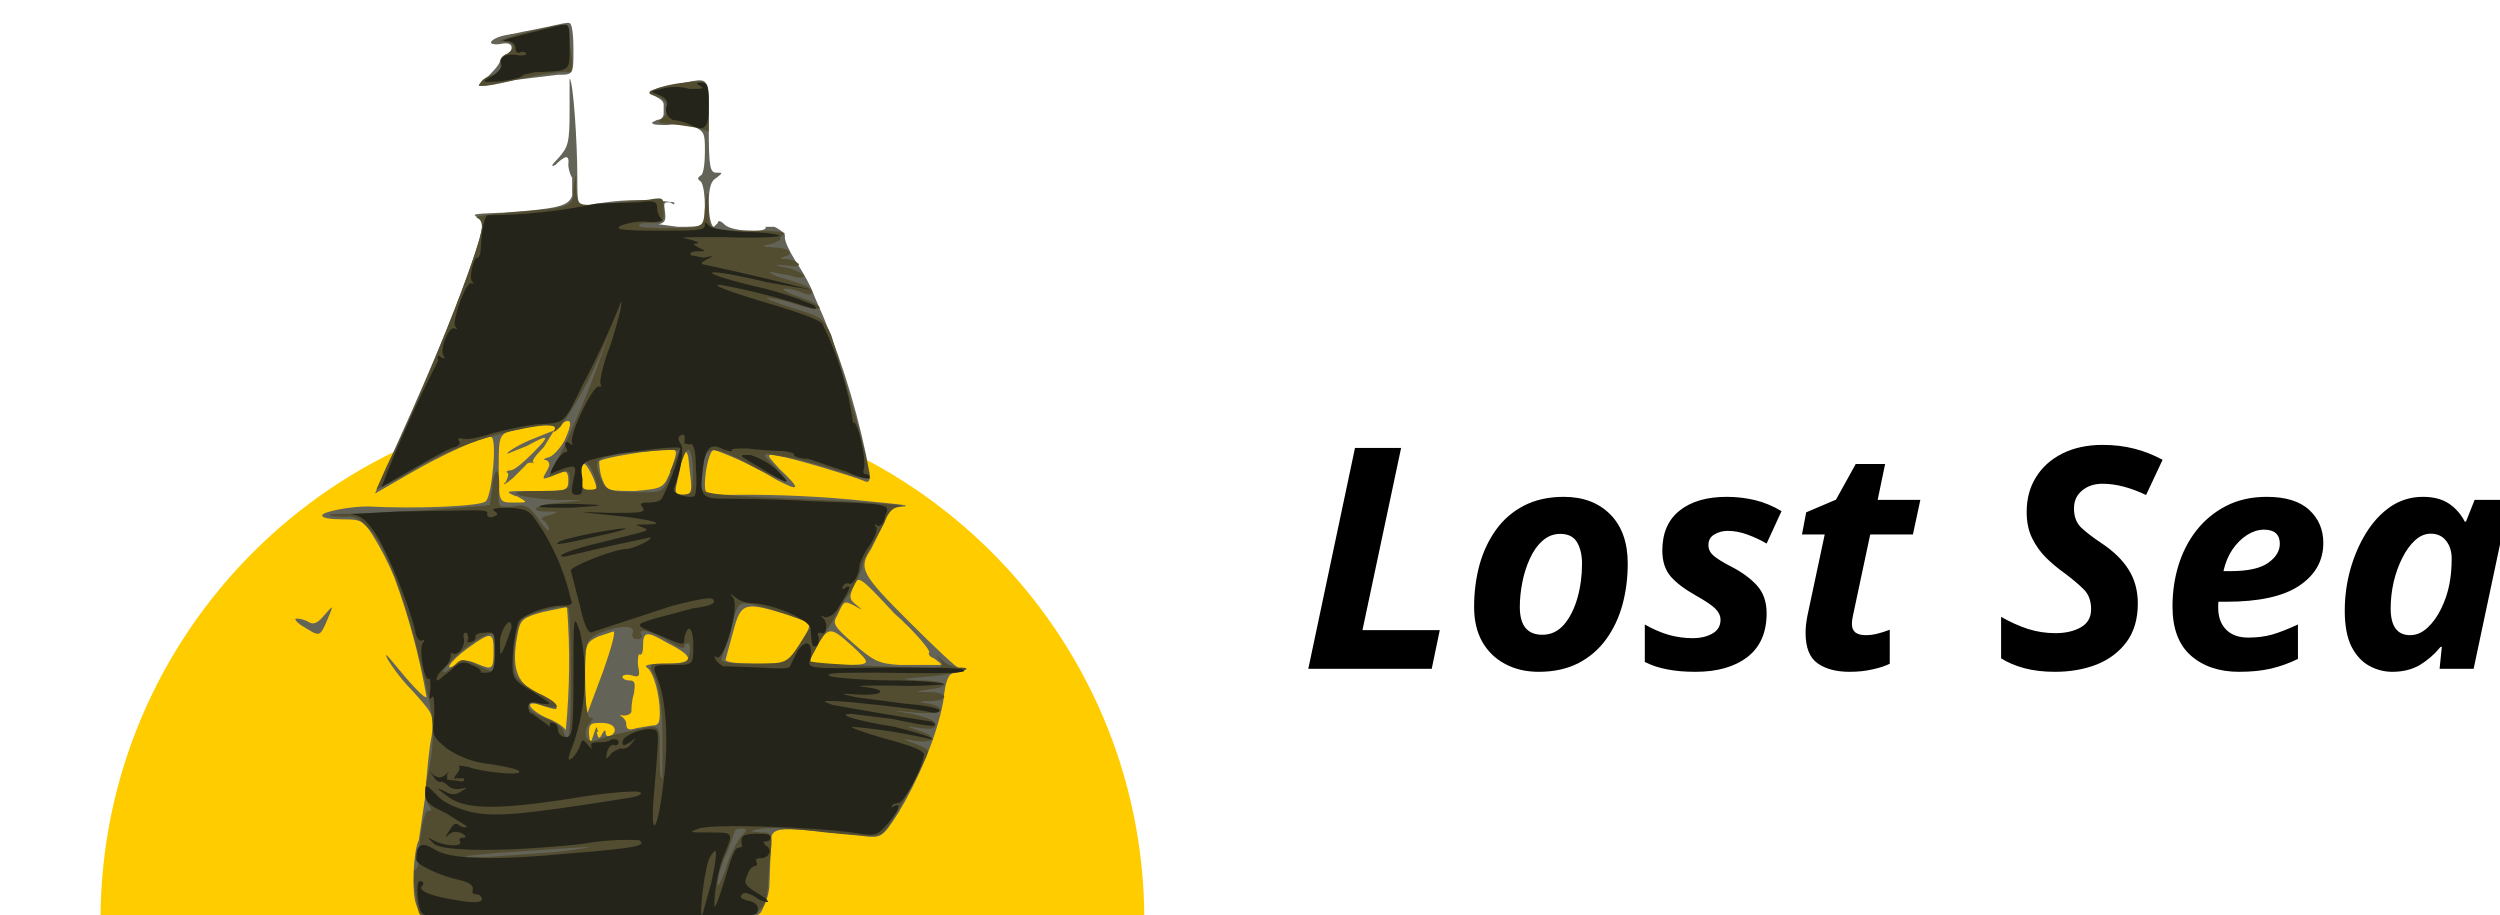
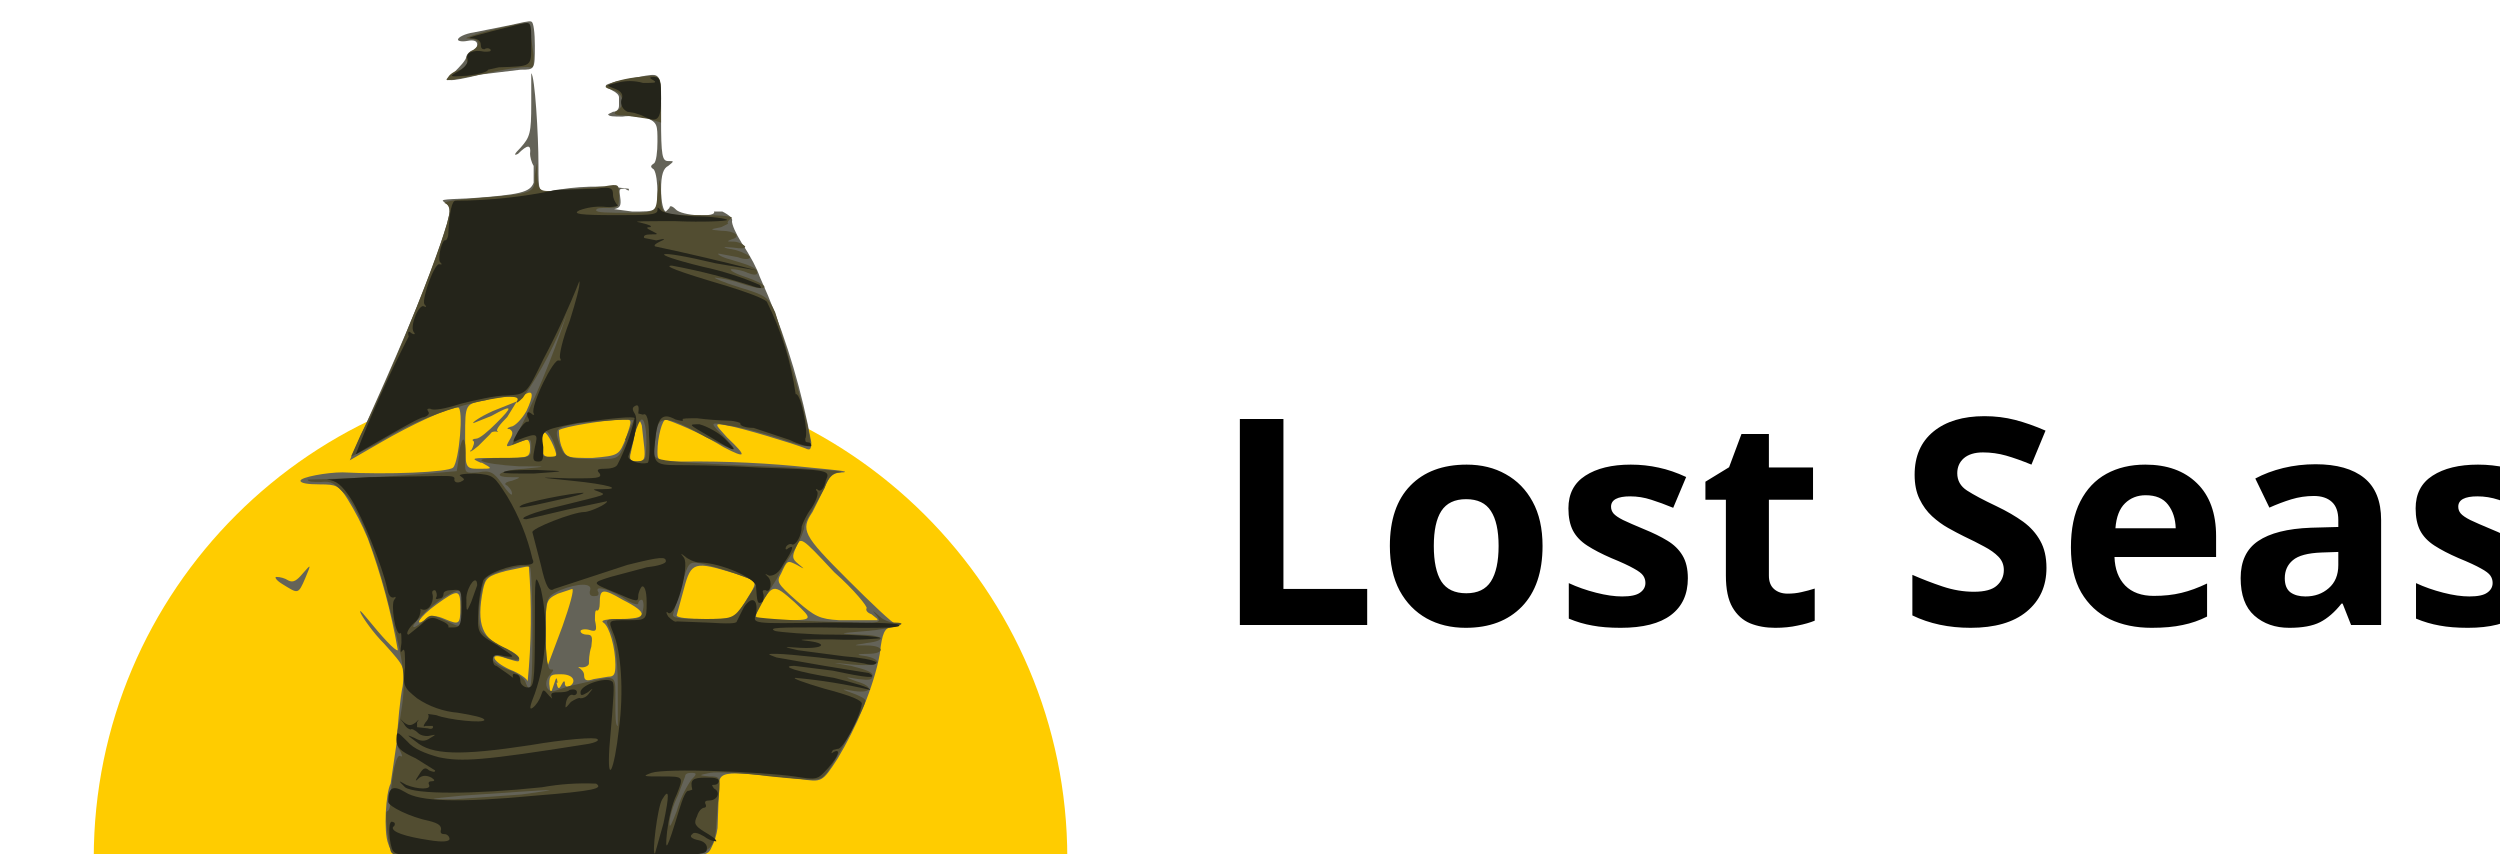
- <svg xmlns="http://www.w3.org/2000/svg" viewBox="0 0 194 71">
-   <defs />
-   <defs>
-     <path id="a" d="M101 14h136.5v41.4H101z" />
-   </defs>
+ <svg xmlns="http://www.w3.org/2000/svg" viewBox="0 0 208 71" class="header-panel__logotype" alt="Lost Seas">
  <ellipse cx="48.3" cy="71.4" fill="#fc0" rx="40.5" ry="40.4" />
  <path fill="#646358" d="M32.3 70.2c-.4-1-.2-4.3.2-5l.5-3.4c.1-1.7.3-3.8.5-4.7.2-1.6.2-1.6-1.5-3.5-1-1-1.8-2.2-2-2.6-.1-.3 0-.2.5.4 1.3 1.6 2.4 2.8 2.6 2.7a53 53 0 00-2.5-9.3 23 23 0 00-1.7-3.3c-.7-1.1-.9-1.2-2.3-1.2-1 0-1.6-.1-1.6-.3 0-.3 2.2-.7 3.5-.7 3.7.2 8.8 0 9.2-.4.5-.5.9-5 .4-5-.8 0-4 1.5-6.4 2.9l-2.6 1.5 2.9-6.5c2.7-6.1 4.3-10.2 5.2-13.2.3-1.2.3-1.4-.1-1.7-.5-.3-.5-.3 2-.4 4.2-.3 5-.5 5.3-1.3v-1.4c-.2-.3-.3-.8-.3-1 .1-.8-.2-.8-1 0-.4.2-.3 0 .2-.5.8-.9.9-1.2.9-3.7V6.1c.3.2.6 5.1.6 7.6 0 2.3 0 2.3 1 2.2a20 20 0 016.5-.2c.1.2 0 .2-.3 0-.5 0-.5 0-.4.7.1.7 0 .9-.5 1l1.5.2c2.1 0 2.1 0 2.1-1.5 0-.9-.1-1.7-.3-2-.3-.2-.3-.3 0-.5.2-.1.3-1 .3-1.8 0-1.4 0-1.6-.9-2-.4-.1-1.4-.2-2-.1-.7 0-1.2 0-1.2-.2l.4-.2c.3 0 .5-.2.5-.5v-.7c0-.2-.2-.4-.6-.6-.7-.4-.7-.4.3-.7l2.5-.5C55 6.1 55 6.1 55 9.8c0 3.2.1 3.6.6 3.6s.5 0 0 .4c-.4.2-.6.7-.6 2 0 1 .2 1.8.4 1.8l.3-.3c0-.2.2-.2.5.1.5.6 3.5.7 3.2.2h.7c.6.3.9.6.8.8 0 .3.3 1 .8 1.8.8 1.2 1.3 2.2 1.5 2.8l.7 1.6a60.9 60.9 0 013.6 12.2c0 .6-.1.7-.5.5-1-.4-5.3-1.7-6.5-1.9-1.1-.2-1.1-.2 0 1 1.7 1.6 1.6 1.8-.3.8a26 26 0 00-4.8-2.3c-.3 0-.7 1.5-.7 2.7 0 .8.1.8 2.2.8a89.3 89.3 0 0110.5.5c2 .2 3.3.3 2.8.4-.9 0-1.2.3-1.6 1.3l-1 2c-1 1.5-.8 1.9 2.9 5.6 2 2 3.8 3.7 4 3.7.3 0 .2.1-.3.2-.6.2-.8.5-1 2.3-.5 2.8-2 6.2-3.5 8.7-1.3 2-1.3 2-3.2 1.7-7-.7-6.7-.8-6.7 1.3l-.1 2.8a5 5 0 01-.5 1.6c-.4.9-.4.9-13.5.9-13 0-13 0-13.4-1.2zm14-13.4c.1.5.2.6.4.2.2-.4.3-.4.3-.1 0 .2.2.3.4.2.6-.4.3-1-.7-1-.8 0-1 0-1 .8.1.9.1.9.4 0 .2-.6.2-.6.3-.1zM44 47.1l-1.9.4c-1.5.4-1.7.6-1.9 1.5-.6 3-.1 4.2 2 5 .6.3 1 .6 1 .8 0 .3 0 .3-1 0-1.6-.6-1.3.2.2.9.8.3 1.5.8 1.5 1a54.6 54.6 0 00.1-9.6zm6.6 9.2c.5 0 .6-.2.6-1 0-1.4-.5-3.2-1-3.5-.3-.2.3-.3 1.4-.3 2.3 0 2.4-.5.2-1.6-1.7-1-1.9-.9-1.9.3 0 .4-.1.6-.2.6-.2-.1-.2.2-.2.8.2.9.1 1-.5.8-.4-.1-.7 0-.7.1 0 .2.3.3.5.3.5 0 .5.2.4 1-.2.6-.2 1.2-.2 1.4 0 .2-.4.4-.8.3h-.1c.3.2.5.4.5.7 0 .4.2.5.8.3zm-3.8-4.2c.6-1.7 1-3.1.8-3.1l-1.2.4c-1 .5-1 .6-1 3.3 0 1.5.1 2.7.2 2.6zm-9.8-.6c1.2.5 1.3.5 1.3-1s-.2-1.5-2-.2c-1.4 1-2 2-.8 1.2.5-.3.8-.3 1.5 0zm36 0l-.5-.4c-.3-.1-.5-.3-.4-.5.1-.1-1-1.5-2.7-3-2.8-3-2.8-3-3.2-2-.3.7-.3.9.2 1.3.6.5.6.5-.1.1-.8-.4-.8-.4-1.3.7-.4.7-.4.8 1.3 2.3 1.5 1.3 1.9 1.5 3.5 1.6a1455.7 1455.7 0 013.2 0zm-11.4-.8c1.6-2.6 1.7-2.2-.5-3-3.3-1-3.6-1-4.2 1.3l-.6 2.2c0 .2 1 .3 2.4.3 2.2 0 2.4 0 2.9-.8zm4.5-.6c-1.8-1.6-1.8-1.5-3 .5-.4 1-.4 1 2 1 2.6 0 2.6 0 1-1.5zM40 38.5c-.9-.4-.8-.4 1.6-.4 2.4 0 2.5 0 2.5-.9 0-.5-.2-.7-.4-.6-1.7.7-1.7.7-1.3 0 .3-.5.3-.7 0-.9-.3 0-.2-.1.1-.2.3 0 .9-.6 1.3-1.3.6-1.3.6-1.8-.1-1.4-.3.2-.7.3-1 .2-.3 0-1.4 0-2.3.3-1.7.3-1.7.3-1.7 3s0 2.7 1.2 2.7c1.1 0 1.1 0 .2-.5zm-.8-1c.2-.4.3-.7.2-.8-.2-.1 0-.2.2-.2.3 0 1-.6 1.7-1.3 1.4-1.4 1.4-1.6-.4-.6l-1.5.6c-.2 0 .5-.5 1.6-1l2-.8-.8 1.3c-.6.6-1 1.1-.8 1.2.1 0 0 .1-.1 0-.2 0-.4 0-.5.2l-1 1c-.6.5-.8.6-.6.3zm14.4-.3l-.2-1.8c-.2-.6-.3-.5-.5.3a47 47 0 01-.4 1.9c-.2.7 0 .8.5.8.6 0 .7-.2.6-1.2zm-7.3.8c0-.6-.8-2.1-1-2-.3.2-.4 1.6 0 1.9.2.2 1 .3 1 0zm5.8-1.6c.5-1.5.5-1.5-.2-1.5-1.3 0-5.1.6-5.4.9 0 .1 0 .7.2 1.3.4 1 .4 1 2.6 1 2.2-.2 2.2-.2 2.8-1.7zM23.5 48.6c-.5-.3-.7-.6-.5-.6.3 0 .7.1 1 .3.4.2.7 0 1.2-.6.7-.8.7-.8.2.4-.6 1.4-.6 1.3-1.9.5zM37.8 6c.4-.4 1-1 1-1.3.1-.3.4-.5.5-.5.2 0 .4-.2.4-.5s-.3-.4-.8-.3c-.5.1-.8 0-.8-.1 0-.2.6-.5 1.3-.6l3-.6c.9-.2 1.7-.4 1.8-.3.2 0 .3 1 .3 2 0 2 0 2-1.2 2l-3.3.4c-2.9.7-3.2.6-2.2-.2z" />
  <path fill="#524d31" d="M32.5 70.8c-.3-1.2-.5-3.3-.3-3.3s.3-.5.3-1.2c.1-2 .5-3.6.8-3.4.2.1.2 0 0-.4-.4-.6-.4-1.1 0-2.8.5-3 .4-4-.7-8.4-1.2-5-2.6-8.6-3.8-10.1-1-1-1.2-1.2-2.1-1.1-.6 0-1.1 0-1.1-.2a182.6 182.6 0 0012.4-.7l.2-1.3c0-.6.2-1.2.3-1.3.2-.2.3.7.2 2 0 .7 0 .8 1.1.7 1-.2 1.3 0 2 1 .4.6.8 1 .8.8 0-.3-.2-.5-.4-.7-.3-.1-.2-.3.4-.4.8-.3.8-.3-.1-.3-1.7 0-.9-.6 1.1-.7 2-.2 2-.2-.4-.2-3.3-.2-4.4-.7-1.4-.7 2.3 0 2.4 0 2.4-.9 0-.8 0-.8-1.6-.2a74.3 74.3 0 004.6-11 31 31 0 01-3.7 7.1c-.4.4-.6.5-.5.3.2-.3 0-.4-.8-.4a27 27 0 00-11 4l-2 1 .8-1.8c2.7-5.3 7.4-17.2 7.4-18.6 0-.3-.1-.6-.4-.7-.2-.1 1-.3 2.5-.4 5-.4 5-.4 5-1.9.2-1.3.2-1.3.2 0 .1 1.4.1 1.4 2.3 1.2l3.3-.3c1.2-.2 1.2-.2 1.2.8 0 .9 0 1-1 1-.5 0-.9 0-.9.2s1.1.2 2.5.2c2.5 0 2.5 0 2.6-1.6.2-1.5.2-1.5.3.1 0 1.7 0 1.7 3.2 1.7 2 0 3 .1 2.6.3-.3.2-.3.4-.2.4l-.6.3c-1 .2-1 .2 0 .3 1.2 0 1.7.5.9.7-.5.2-.4.2.1.2.4 0 .8.2 1 .4 0 .2-.3.2-1 .1-1-.1-1 0 .2.2.7.2 1.2.5 1.2.6 0 .2-.5.2-1 0l-1.6-.3c-.2 0 .2.3 1 .5 1.7.5 2.2.7 2.2 1.1 0 .2-.3.2-.8 0-.4-.2-1-.3-1.3-.3-.3 0 .1.3 1 .6 2.4.8 2.2 1.4-.2.6a9.7 9.7 0 00-2.2-.5c-.2 0 .7.4 2 .8 2.3.7 2.4.8 3 2.1.7 2.2 2.6 8.6 2.8 10 .3 1.4.3 1.4-2.4.5-1.5-.5-3.4-1-4.3-1.1-1.6-.3-1.6-.3-.3 1 1.2 1.3 1.2 1.3-1.5 0-3.2-1.8-4-1.9-4.2-.5l-.2 1.7c0 .8 0 .8 11.5 1.3 2.7.2 4.6.3 4 .4-.6 0-1 .4-1.3 1.3l-1.1 2c-.3.5-.6 1-.6 1.4a8 8 0 01-1.1 2.2 16 16 0 00-1.2 2l-1 1.6-.8 1.5c0 .1 2.5.3 5.4.4 5 .2 5.2.2 4.8-.4-.5-.6-.5-.6.2 0 .3.3.9.5 1.2.5 1.5 0 0 .5-2.3.7-2.4.2-2.4.2-.7.3 2.1 0 2.5.5.7.7-1.2.2-1.2.2 0 .2 1.5 0 1.6.7.1.7-1 0-1 .1-.1.2.5.1.9.3.9.5s-.8.3-2 .2c-2-.2-2-.2-.2.1 1.2.3 1.8.5 1.8.8 0 .4-.3.4-1.2.3-1.2-.2-1.2-.2-.1.2 1.4.4 1.3 1-.2.8-1.2-.2-1.2-.2-.1.2.5.2 1 .4 1 .6 0 .5-2.5 5.1-3.2 6-.6.7-.6.7-4.7.3-2.3-.3-4.5-.4-5-.3-1 .2-1 .2-.1.3 1 0 1 0 .7 2.5-.4 4.7 1 4.3-14 4.3-12.1 0-13 0-13.2-.6zm25-5.9c.5-.5.5-.6 0-.6-.3 0-.5.1-.5.3l-.6 1.6c-.4.8-.7 1.8-.7 2.3 0 .5.2 0 .6-1a9 9 0 011.2-2.6zm-14.1 1.2c3.5-.5 3.9-.5-5 .1-3 .3-3 .3-.6.3zm8-9.1c0-2.2-.3-3.9-.6-4.5-.5-1-.5-1 1-1 1.4 0 1.6 0 1.7-.8.1-.4 0-.8-.1-.8-.2 0-.3.2-.3.3 0 .2-.6 0-1.3-.5-1.4-.8-2.4-1-2-.4 0 .2 0 .3-.4.3-.3 0-.4-.2-.3-.5.2-.6-1-.6-2.5 0-1.2.6-1.2.6-1.2 3.6 0 2.1.2 3 .4 3 .3 0 .3 0 0 .4-.6.6-.4 1.5.3 1.4l.6-.2.6-.2 1.3-.3c2.8-.6 2.6-.8 2.6 1.6 0 1.1 0 2 .2 2zm-7.1-4.7c0-2.7-.1-5-.2-5.1-.4-.4-3.5.5-3.7 1-.5 1-.7 3.4-.4 4.2.2.4 1 1 1.8 1.4 2 1 1.8 1.5-.4.7-.3-.1-.4 0-.4.3s.5.6 1.2.9c.7.2 1.4.7 1.5 1 .5 1.4.6.2.6-4.4zm-9-.7c.5-.5.6-.5 1.7 0 1.5.7 1.4.8 1.4-1 0-1.7 0-1.7-1.3-1a11 11 0 00-2.1 1.7c-1 1-.7 1.2.3.3zM62 50.1l1-1.6c0-.2-3.2-1.3-4.6-1.6-1.1-.2-1.1-.2-1.7 1.8l-.7 2.4c-.1.3.4.4 2.4.4 2.6 0 2.6 0 3.6-1.4zM52 36.6l.7-1.6c0-.2-2.5 0-4.4.2-2.2.4-2.2.4-1.7 1.9.4 1 .7 1.1 3.1 1.1 1.8 0 1.8 0 2.4-1.6zm1.7 1.4c.2-1.6 0-3.1-.3-3.1s-1 2.3-1 3.2c0 .4 1.3.4 1.3-.1zm-7.4-.2c0-.7-.6-2-1-2-.1 0-.3.5-.3 1.2 0 .9.1 1 .7 1 .3 0 .6 0 .6-.2zM54 9.9l-2-.3c-.7 0-1-.1-.8-.3.9-.4.7-1.6-.2-1.8-.7-.2-.8-.3-.3-.5.3-.2 1.4-.5 2.5-.6C55 6.2 55 6.2 55 8.2v2zM37.3 6.4c.1-.2.5-.5 1-.6.4-.2.7-.5.5-.8 0-.3.1-.6.5-.8.8-.5.6-1-.4-1-.6 0 1.7-.7 4.2-1.2 1-.1 1 0 1 .6l.3 2c0 .8 0 1.1-.3 1-.3-.1-1.9.1-3.6.5-3.7.7-3.5.7-3.2.3z" />
  <path fill="#24241a" d="M32.6 70.6c-.3-1-.3-2.5.1-2.2.2 0 .2.3 0 .4-.2.4 1 .8 3 1.1 1.2.2 1.7.1 1.7-.1s-.2-.4-.4-.4c-.3 0-.4-.1-.3-.4 0-.3-.2-.5-1-.7-1.5-.3-3.4-1.2-3.4-1.6 0-1.2.4-1.4 1.4-.8 1.2.8 4.5.9 10.8.3 5-.4 5.7-.6 5.1-1a20 20 0 00-4.5.3c-5.7.6-10.6.6-11.4 0-.6-.6-.6-.6.1-.2 1 .4 2.1.4 1.9 0-.1-.2 0-.3.2-.3.3 0 .3-.1 0-.3-.4-.2-.7-.2-1 0-.4.4-.4.3 0-.3.3-.5.5-.6.8-.3.3.1.5.2.5 0l-1.6-1c-1.3-.6-1.6-.9-1.6-1.5 0-.8 0-.8.9.1.5.6 1.5 1 2.6 1.3 1.9.4 3.6.3 12.4-1.1.6-.1 1-.3.8-.4-.1-.2-2.7 0-5.6.5-5.9.9-8.2.8-9.5-.3-.8-.6-.8-.6-.1-.3.5.3.9.3 1.3 0 .5-.3.5-.3 0-.2-.3.1-.8 0-1-.2-.3-.3-.6-.4-.6-.3-.1 0-.4-.1-.6-.5-.4-.5-.4-.5 0-.1.4.3.6.3 1 0 .3-.3.3-.3.1 0v.4l.9.1c.3.1.5 0 .4-.2h-.6c-.2.1-.2 0 0-.3.3-.3.3-.6.2-.7l.7.1c1 .4 4 .7 4 .4 0-.2-1-.4-2.2-.6a7.1 7.1 0 01-3.4-1.2c-1.1-.9-1.2-1-1-2.6 0-1.1 0-1.6-.2-1.4-.2.3-.2.1-.1-.6 0-.5 0-1-.1-.8-.4.2-.8-2.4-.5-2.8.2-.2.1-.3 0-.2-.3.1-.5-.2-.6-.8-.4-1.8-2-5.8-3-7.4-.8-1.2-1.2-1.5-2-1.6l3.5-.2 6-.1c.8 0 1.2 0 1.1.3 0 .2.2.3.5.2.4-.2.4-.2 0-.5-.2-.1.2-.2 1.2-.2 1.6.1 1.6.2 2.7 1.9a18 18 0 012.1 5.2c.2.4 0 .5-.8.5-1 0-3 .7-3.3 1.3a11 11 0 00-.4 2.4c-.1 2-.1 2 1.6 3 1.5 1 1.5 1 .6.9-.8-.2-1-.1-1 .3 0 .2.1.5.3.5l1 .7.4.3c-.1-.3 0-.4.2-.3.3 0 .4.3.4.6 0 .2.3.5.6.5.5 0 .6-.3.6-4.8 0-4.7 0-4.8.5-3.4a16 16 0 01-.5 8.7c-.4 1-.5 1.4-.2 1.2.3-.2.6-.7.7-1 .2-.6.2-.6.7 0 .2.2.3.3.2.1-.1-.3 0-.4.5-.4.3 0 .8 0 1-.2.4-.1.6 0 .6.2s-.2.3-.4.2c-.2 0-.4.2-.5.6-.1.6-.1.6.4 0 .3-.2.7-.4.8-.3.2 0 .5-.1.7-.4.4-.5.4-.5-.1-.1-.5.3-.6.3-.6 0 0-.7 2.5-1.4 2.7-.8.1.3.1.8-.3 5.4-.2 3.2.4 2 .8-1.6.4-3 .2-6.4-.5-8-.4-1-.4-1 1.2-1s1.6 0 1.6-1.5c0-1-.2-1.4-.4-1.3-.1.1-.3.5-.3.8 0 .5-.1.5-1.9-.3-2-.8-2-.8-.4-1.3l3-.8c.9-.1 1.6-.3 1.6-.5 0-.4-.4-.4-3.2.3l-6.1 2c-.4.3-.7-.2-1.1-2l-.7-2.7c-.2-.3 3.4-1.7 4.3-1.7.5 0 2-.7 1.9-.9l-3.3.7-3.4.8c-.9 0 .6-.6 2.8-1.1 4-1 3.9-.9 3.2-1.2-.6-.2-.5-.2.3-.2 1.8 0 .5-.4-2.5-.7-3-.3-3-.3-.2-.2 2.2 0 2.7 0 2.5-.4-.3-.3-.2-.4.4-.4.5 0 1-.1 1.1-.4a17 17 0 001.4-3.8c0-.2-1.9 0-4.8.4-3 .6-3 .6-2.8 2 0 1 0 1.2-.4 1.2-.5 0-.5-.2-.3-1.2.3-1.2.2-1.2-1.4-.6-.5.3-.5.2 0-.7.3-.5.7-.9.8-.8.1 0 .2-.1 0-.4-.1-.4 0-.5.3-.3.2.2.3.1.2 0-.3-.6 1.7-4.7 2.1-4.4.2 0 .2 0 .1-.2s.2-1.6.8-3.1c.5-1.6.9-3 .8-3.3a64.2 64.2 0 01-3 6.5c-1.4 2.9-1.4 2.9-3 3-1 0-2.7.4-3.9.7-1.2.4-2.3.6-2.5.4-.2 0-.3 0-.2.2.2.2 0 .4-.3.5-.3 0-1.7.8-3.1 1.6l-2.6 1.5A102 102 0 0134 28c-.1-.4 0-.5.2-.3.3.2.4.1.2-.1-.3-.6.5-2.4.9-2.1.2.1.2 0 0-.2-.2-.5.9-3.6 1.3-3.3.2 0 .2 0 0-.2-.2-.4.2-2 .5-1.8 0 0 .2-.2.2-.6.1-1.8.3-2.7.6-2.7a41.5 41.5 0 008.4-.9l3.3-.1c1.3-.2 1.4 0 1.4.5 0 .3.2.7.4.9.1 0-.4.2-1.2.1a5 5 0 00-2 .3c-.6.3 0 .4 3 .4 2.6 0 3.5 0 3.5-.4 0-.3 0-.3.3 0 .1.2 1.2.4 2.8.5 1.5 0 2.7.2 2.7.3 0 .1-2 .2-4.3.1-2.5 0-3.7 0-3 .1.8.2 1.1.3.9.4-.4 0-.3.1.1.3.6.3.6.3 0 .3-.5 0-.7.1-.6.3l1 .2c.8-.2.8-.1.3.1-.4.2-.5.3-.4.4a197.6 197.6 0 018.5 2l-3.5-.6c-5-1.2-5.9-.9-1 .3a25 25 0 014.7 1.5c.2.3.2.3-.3.2a53 53 0 00-7-1.8c-.7 0 .2.4 4.6 1.7 1.6.5 3 1 3.3 1.3a25.3 25.3 0 012.4 7.7c.4-.2 1.1 3.2.8 3.7 0 .2 0 .3.2.3s.3.1.3.3c0 .1-.8 0-1.8-.5l-3-1c-.7 0-1.2-.2-1.1-.4 0 0-.4-.2-1-.2a27 27 0 01-2.6-.2c-.7 0-1.3 0-1.2.1.1.2-.2.1-.6 0-1.1-.6-1.5-.2-1.7 1.8-.2 1.8 0 2 1.8 2 .5 0 3.5 0 6.8.2 6 .2 6 .2 5.6 1.1-.1.6-.4.9-.6.8-.2-.2-.3-.1-.1.1.1.2-.1.8-.5 1.4-.4.5-.7 1.2-.8 1.5 0 .8-.5 1.6-.8 1.5-.1-.1-.4 0-.5.2-.1.2 0 .3.2.1.5-.3.4.1-.4 1.3-.4.8-.8 1-1.2 1-.4-.2-.4-.2-.1.1.4.4.2 1.4-.2 1.1-.2 0-.3 0-.2.3.1.2 0 .6-.1.7-.4.2-.4 0-.5-1.3 0-.7-3-2-4.7-2-.4 0-1-.3-1.2-.5-.4-.3-.4-.3-.1.1.5.7-.7 5-1.3 4.6-.2-.2-.2 0 0 .3.3.3.6.5.7.4l2.6.1c1.6.1 2.4.1 2.4-.1l.6-1.2c.7-1 1.2-.6 1 .6-.3.8-.3.8 5.7.7 3.3 0 6.1 0 6.2.2.2.2-.7.3-6.5.2-3.3 0-4.5 0-3.8.3.5.1 2.7.3 4.8.3 2.2 0 4 .2 4 .3 0 0-1.8.2-4 .1-2.1 0-3.2 0-2.3.1 2 .2 1.6.7-.4.6-1.5-.1-1.5-.1-.2.2l3.8.5c1.3.1 2.5.3 2.7.5 0 .2-.3.3-1 .1-1.7-.3-6.3-.8-7.3-.8-.8 0-.8 0 0 .3l4 .7 3.7.6c.8.5-.2.4-3-.2l-3.2-.4c-1.3 0 .2.5 3.3 1 1.6.4 3 .8 3 1a45.1 45.1 0 00-6.2-1c-.4 0 .7.4 2.4.9 2.3.6 3.2 1 3.1 1.3-.2 1.2-1.6 3.8-2 3.7l-.4.1c-.2.3-.1.3 0 .2.7-.4.5.3-.4 1.3s-.9 1-2.8.7c-2.9-.4-10.7-.7-11.9-.3-.8.3-.7.3.9.3 1.8 0 1.8 0 1.2 1.5-.4.8-.7 2.2-.8 3.1-.2 1.9 0 1.5 1-1.8.3-1 .6-1.7.8-1.6l.3-.1c-.2-.8 0-1 1.1-1 .6 0 1.1 0 1.1.3 0 .1-.1.3-.4.3-.2 0-.2 0 0 .3.6.3.3 1-.4 1-.3 0-.4.1-.3.3.1.2 0 .3-.1.3-.2 0-.5.3-.6.7-.3.6-.2.8.6 1.3.5.3 1 .6 1 .8 0 0-.5 0-1-.4-.5-.3-.9-.4-1-.2-.3.2 0 .4.5.5.5.1.8.4.7.8 0 .5-1.1.5-13 .6-12.9 0-12.9 0-13.2-.7zm22.6-2.1c.5-2.4.5-3-.1-2-.4.6-.9 4.8-.6 4.5zM35 52c.7-.7 1-.7 1.6-.4.5.2.8.4.7.6h.5c.5 0 .6-.4.6-1.6 0-1.5 0-1.6-.8-1.5-.4 0-.7.1-.7.3 0 .2-.1.4-.4.4-.2.1-.3 0-.2-.1.1-.2 0-.5-.1-.6-.2 0-.3.1-.2.4.1.7-.4 1.4-.9 1.2-.2-.1-.2 0-.1 0 0 .3-.1.7-.4 1-.6.5-.9 1.1-.6 1.1zm4.7-3.3c0-1-.8 0-.9 1 0 1.3 0 1.3.4.4zM54 36.3c0-1.4-.2-2-.5-1.8l-.4-.1c.1-.6 0-.8-.3-.6-.2.1-.2.3 0 .6.3.4.1 1.9-.5 3.5-.2.4 1 .8 1.6.6.1-.1.2-1 .1-2.2zm-10.7 5.8c.2-.3 4.4-1.1 5.2-1.1.3 0-.6.3-2.1.6-3 .7-3.4.7-3.1.5zm-1.4-2.8c.1-.2 1.4-.2 2.8-.2 2.5.1 2.5.1-.3.3-1.5 0-2.7 0-2.5-.1zm17.1-3c-1.7-1-1.8-1-.8-1 .7.2 1.6.7 2.1 1.2 1.2 1.2 1 1.2-1.3-.2zM53.4 9.6l-.6-.2-.6-.1c-.4-.2-.6-.6-.5-1 .2-.4 0-.7-.5-.9-.8-.3-.8-.3.1-.5a4 4 0 012.2 0c.9 0 1.2 0 .9-.2-.4-.2-.4-.3 0-.3.5 0 .6.3.6 1.8 0 1.8-.3 2.1-1.6 1.4zM38.2 5.9c.5-.3.8-.7.7-1-.2-.5.5-.8 1.4-.6.4 0 .6 0 .5-.2a.4.4 0 00-.5 0c-.2 0-.3-.1-.3-.4 0-.3-.3-.5-.7-.5-.7 0 0-.2 4-1.2.9-.2.9-.2.9 1.6 0 2 .1 1.9-2.7 2l-.9.2c0 .2-.9.4-1.7.5-1.6.1-1.6.1-.7-.4z" />
-   <text x="100.9" y="51.9" font-family="Montaga" font-size="24" font-style="italic" font-weight="700" style="line-height:1.25;-inkscape-font-specification:'URW Chancery L'">
-     <tspan x="100.9" y="51.9">Lost Seas</tspan>
+   <text x="101" y="52" class="header-panel__logotype__text" font-family="Montaga" font-size="24" font-weight="700">
+     <tspan>Lost Seas</tspan>
  </text>
</svg>
